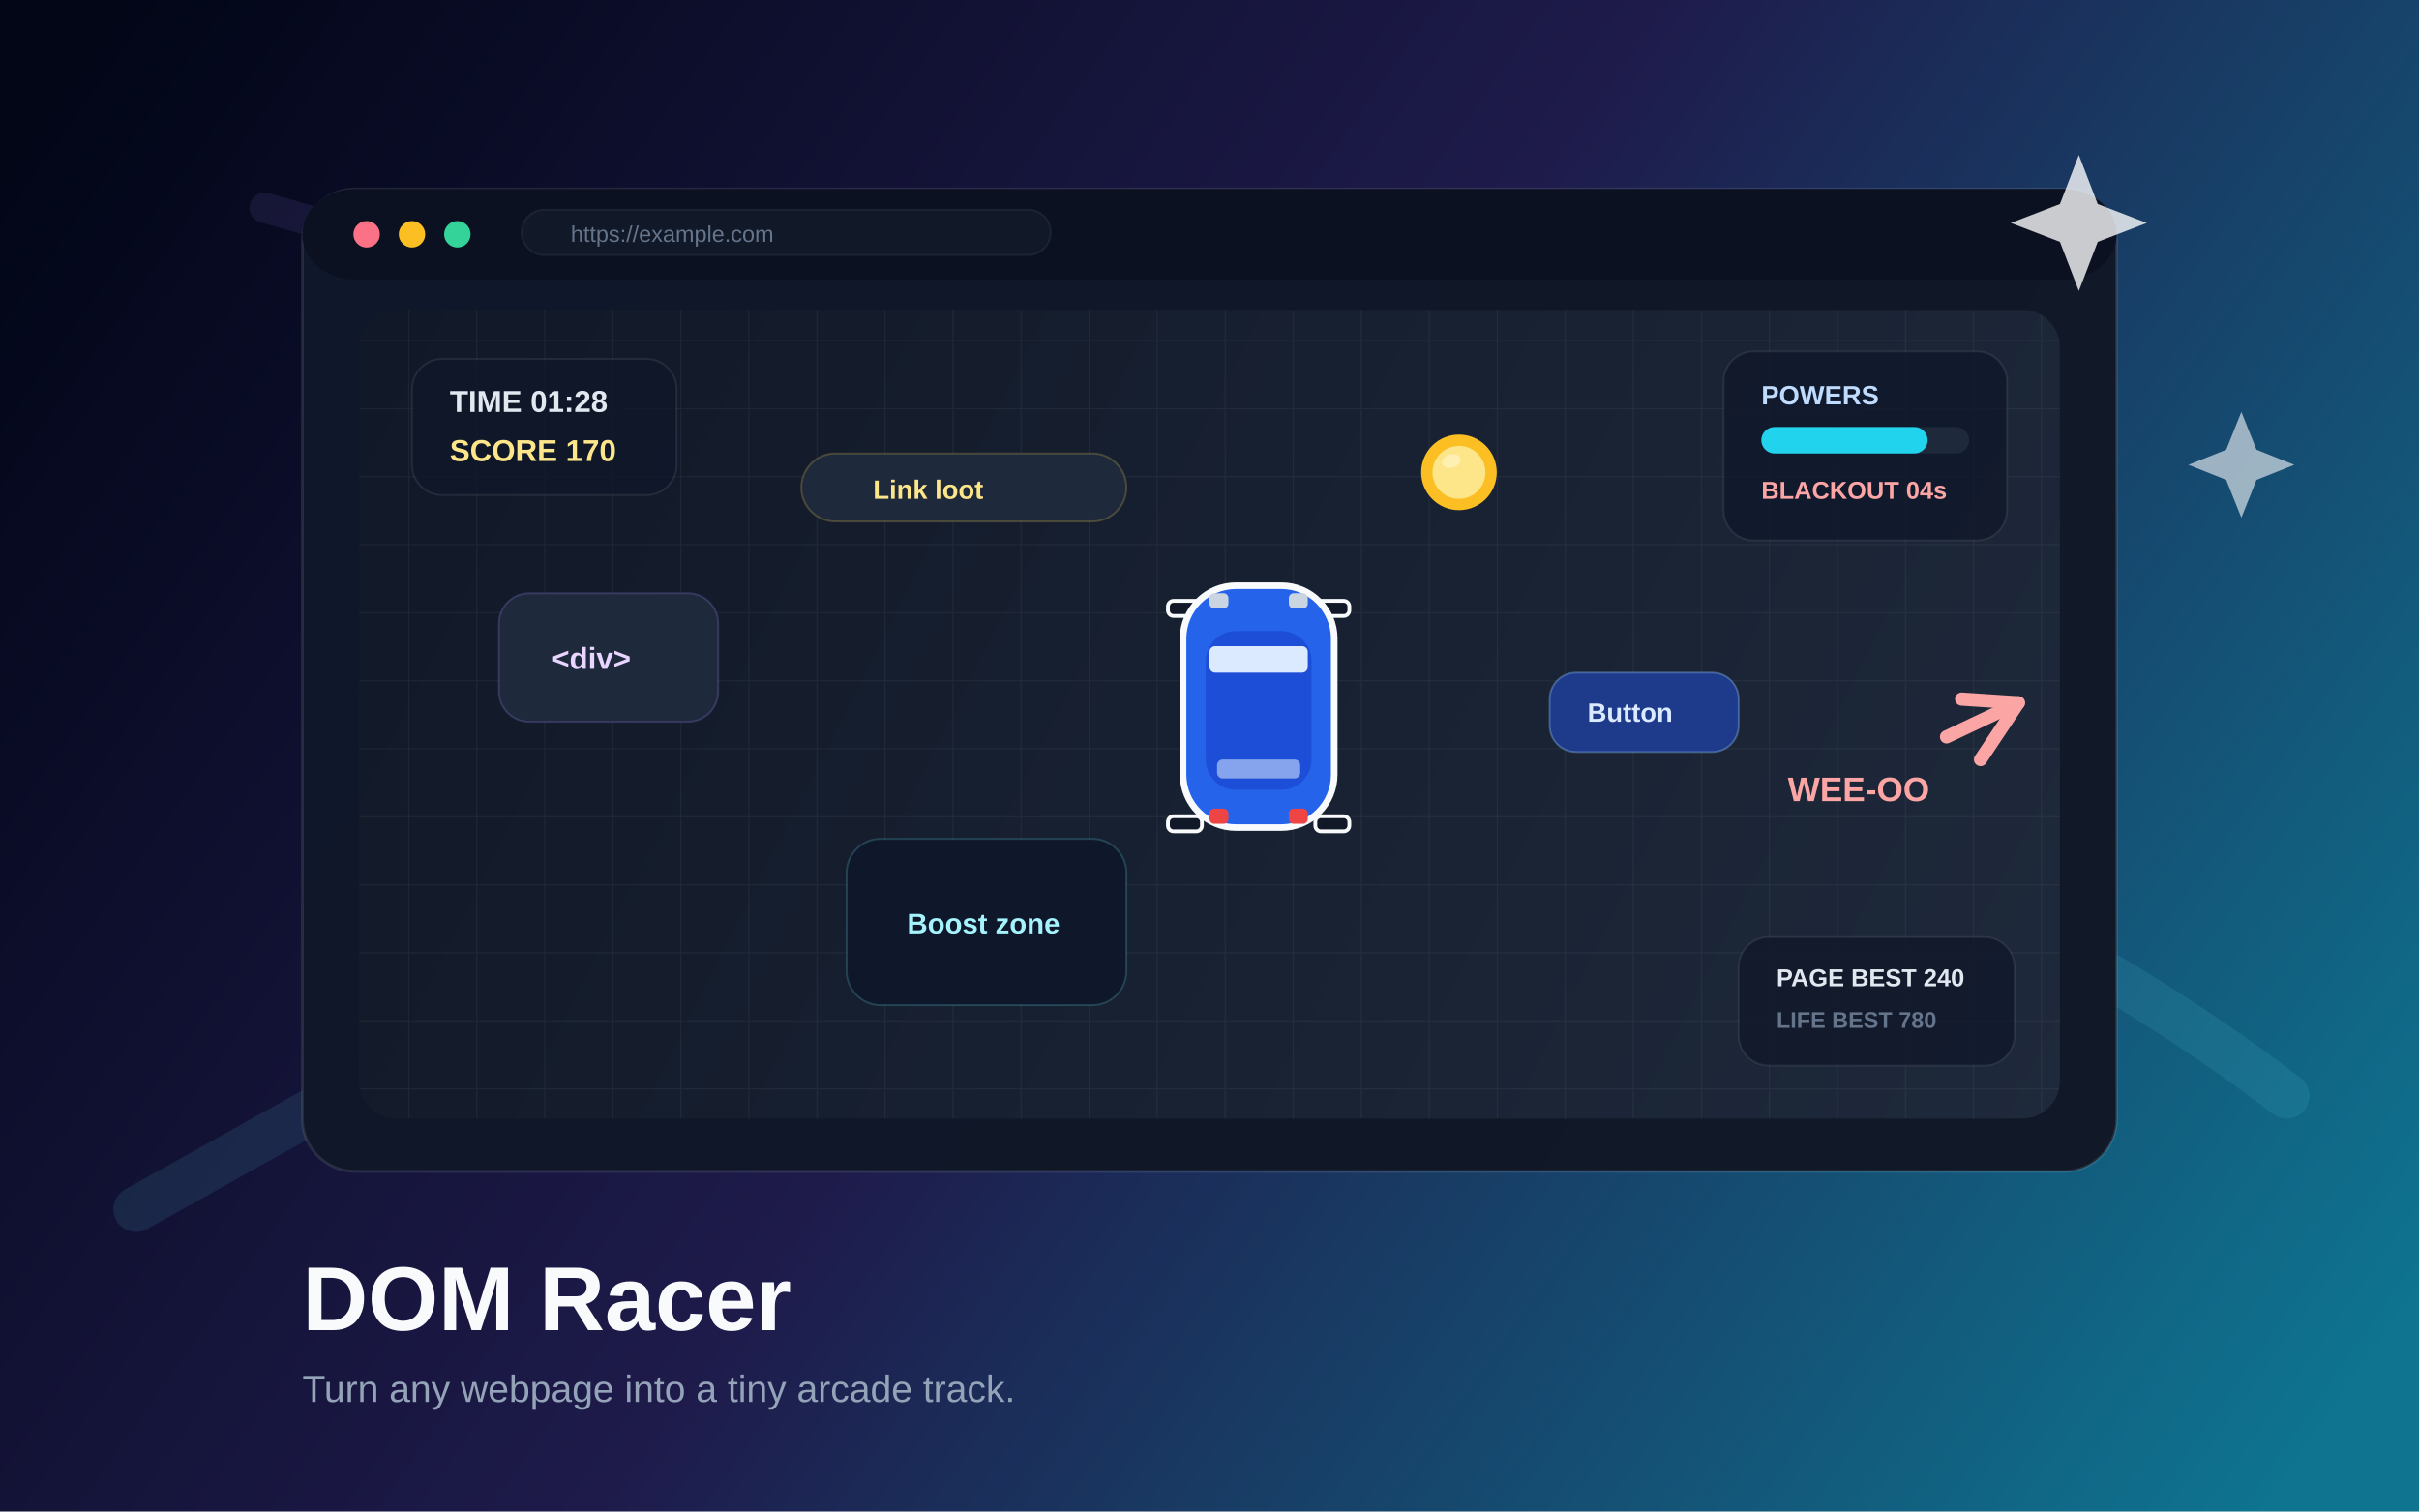
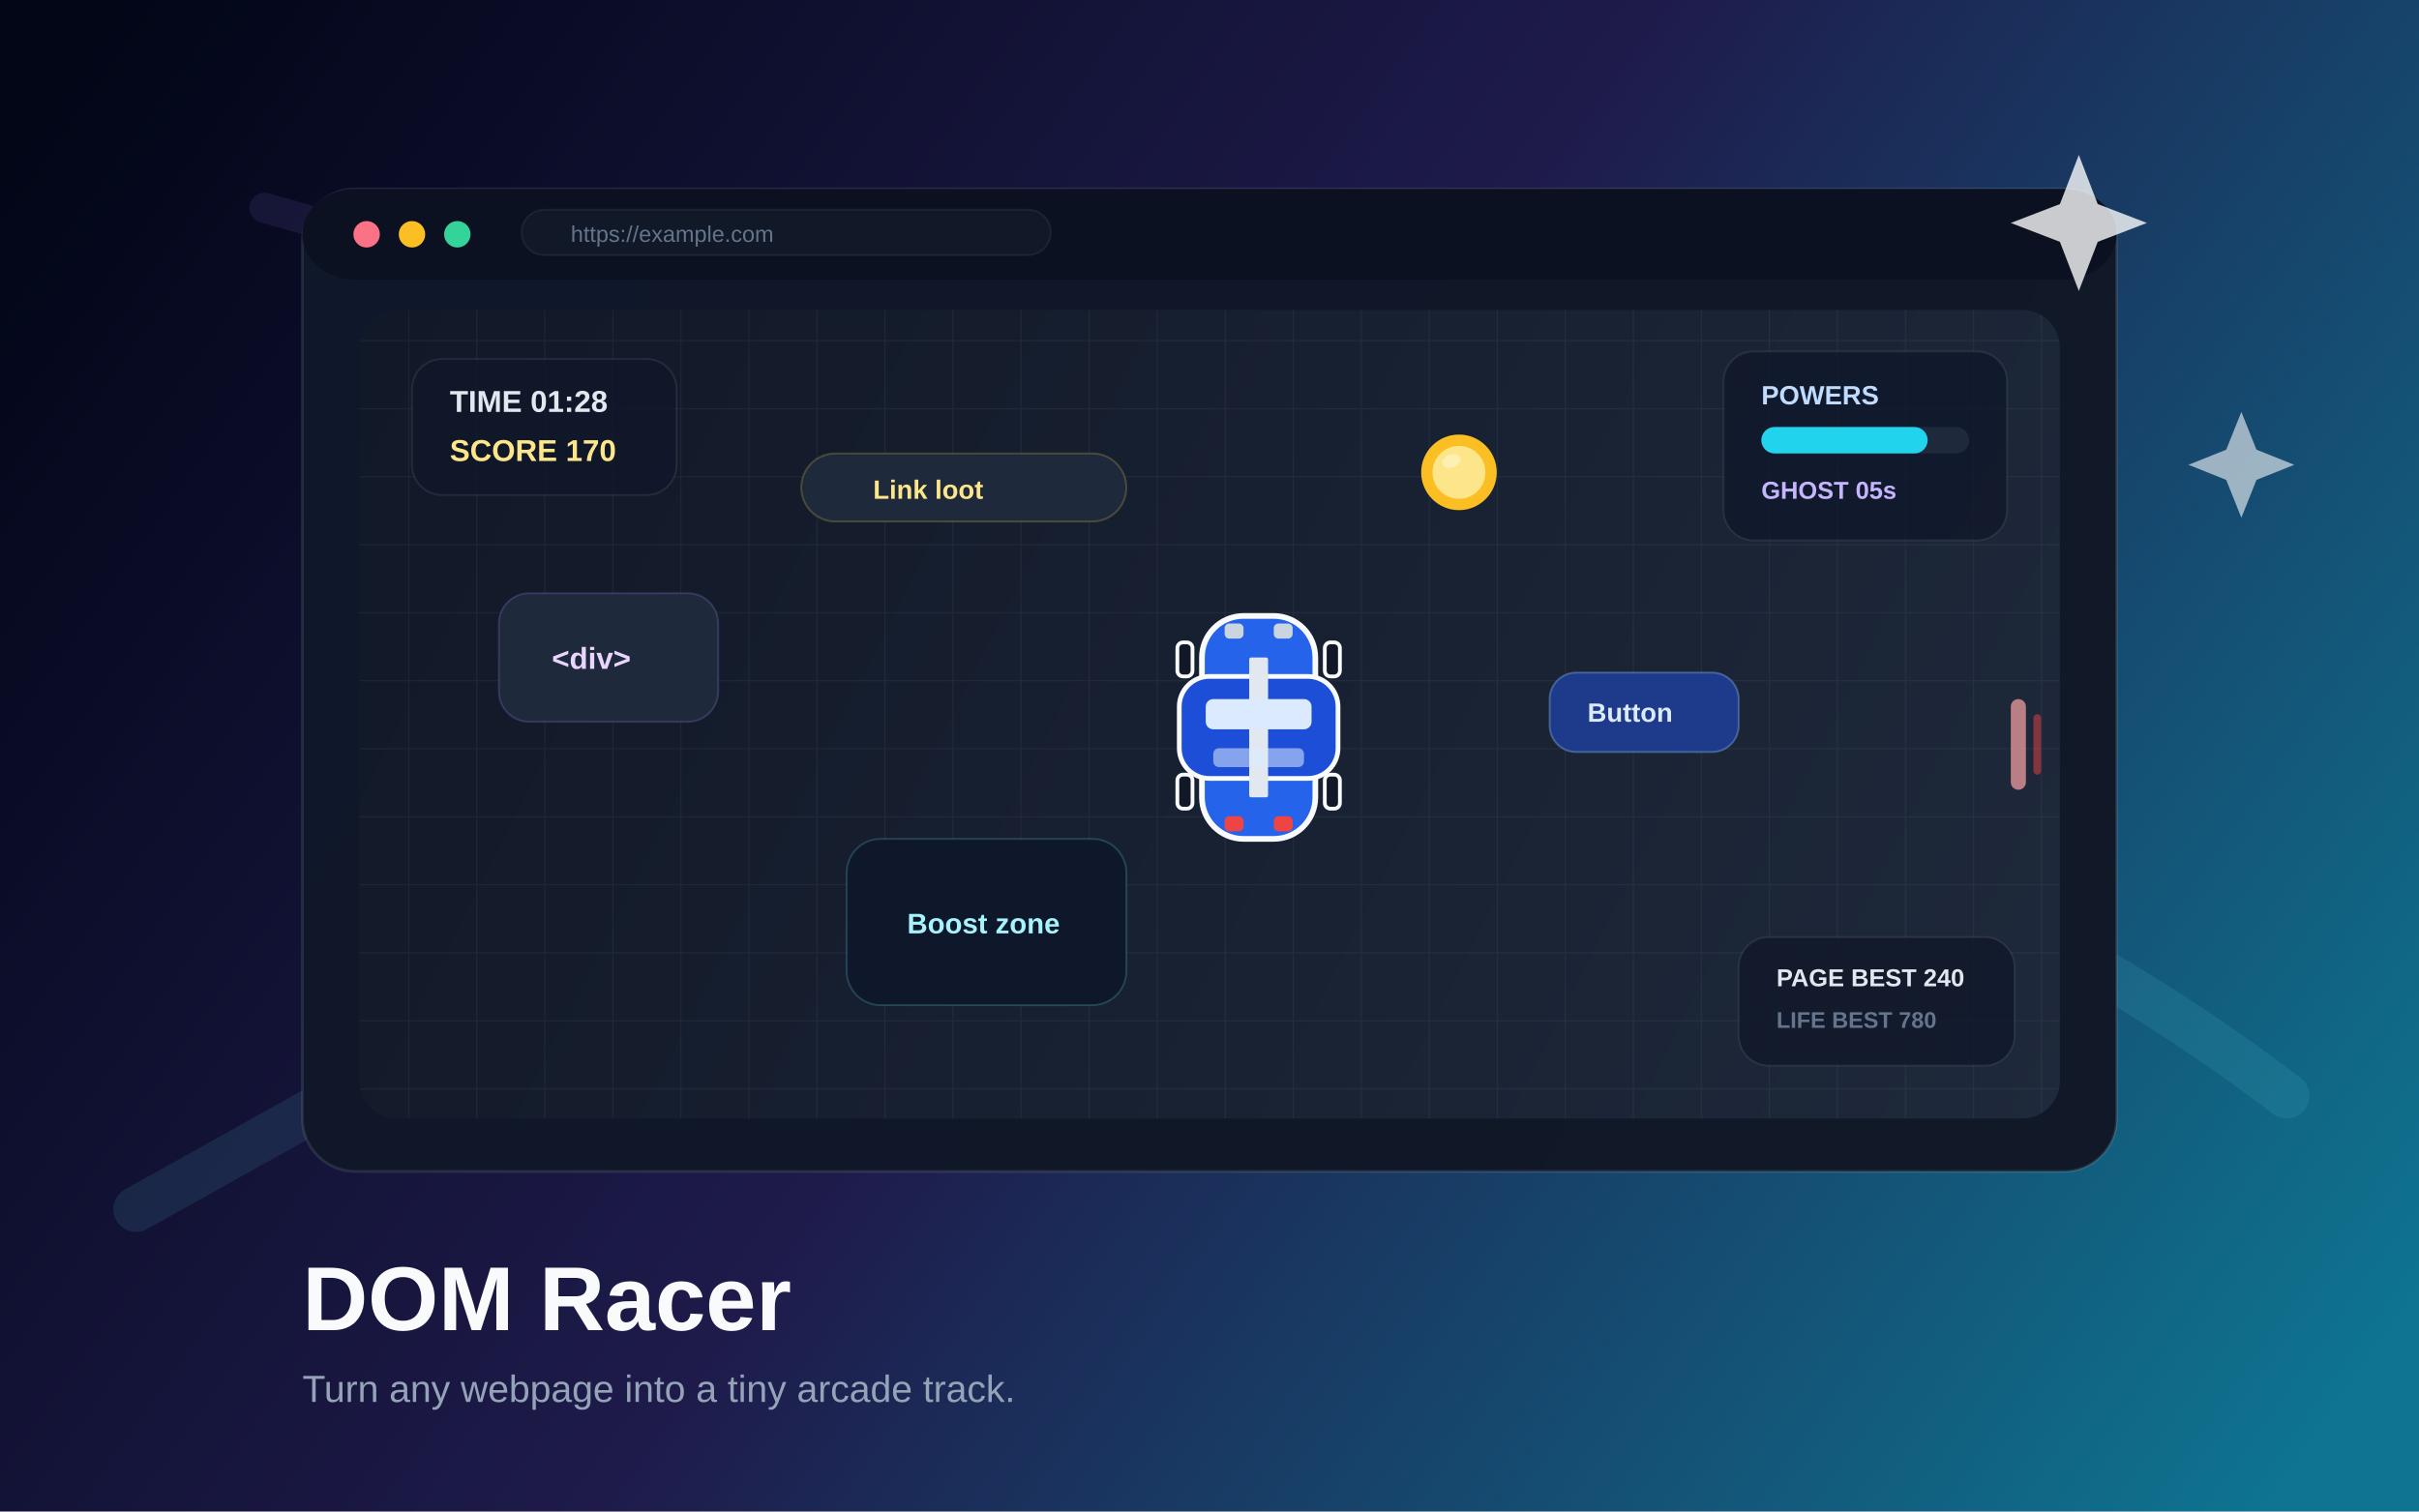
<svg xmlns="http://www.w3.org/2000/svg" width="1280" height="800" viewBox="0 0 1280 800" fill="none">
  <defs>
    <linearGradient id="bg" x1="64" y1="0" x2="1200" y2="800" gradientUnits="userSpaceOnUse">
      <stop stop-color="#020617" />
      <stop offset="0.48" stop-color="#1e1b4b" />
      <stop offset="1" stop-color="#0e7490" />
    </linearGradient>
    <linearGradient id="browser" x1="160" y1="100" x2="1120" y2="640" gradientUnits="userSpaceOnUse">
      <stop stop-color="#0f172a" />
      <stop offset="1" stop-color="#111827" />
    </linearGradient>
    <linearGradient id="arena" x1="190" y1="170" x2="1080" y2="620" gradientUnits="userSpaceOnUse">
      <stop stop-color="#111827" />
      <stop offset="1" stop-color="#1e293b" />
    </linearGradient>
    <pattern id="grid" width="36" height="36" patternUnits="userSpaceOnUse">
      <path d="M36 0H0V36" stroke="#fff" stroke-opacity="0.05" stroke-width="1.2" />
    </pattern>
  </defs>
  <rect width="1280" height="800" fill="url(#bg)" />
  <path d="M72 640C252 540 400 450 580 418C780 382 1000 420 1210 580" stroke="#67e8f9" stroke-opacity="0.1" stroke-width="24" stroke-linecap="round" />
  <path d="M140 110C340 165 450 250 620 380" stroke="#a78bfa" stroke-opacity="0.1" stroke-width="16" stroke-linecap="round" />
  <rect x="160" y="100" width="960" height="520" rx="28" fill="url(#browser)" stroke="#fff" stroke-opacity="0.1" stroke-width="1.5" />
  <rect x="160" y="100" width="960" height="48" rx="28" fill="#0b1120" />
  <circle cx="194" cy="124" r="7" fill="#fb7185" />
  <circle cx="218" cy="124" r="7" fill="#fbbf24" />
  <circle cx="242" cy="124" r="7" fill="#34d399" />
  <rect x="276" y="111" width="280" height="24" rx="12" fill="#111827" stroke="#fff" stroke-opacity="0.06" />
  <text x="302" y="128" fill="#64748b" font-size="12" font-weight="500" font-family="Arial, sans-serif">https://example.com</text>
  <rect x="190" y="164" width="900" height="428" rx="20" fill="url(#arena)" />
  <rect x="190" y="164" width="900" height="428" rx="20" fill="url(#grid)" />
  <rect x="218" y="190" width="140" height="72" rx="16" fill="#0f172a" fill-opacity="0.8" stroke="#fff" stroke-opacity="0.08" />
  <text x="238" y="218" fill="#e2e8f0" font-size="16" font-weight="800" font-family="Arial, sans-serif">TIME 01:28</text>
  <text x="238" y="244" fill="#fde68a" font-size="16" font-weight="700" font-family="Arial, sans-serif">SCORE 170</text>
  <rect x="912" y="186" width="150" height="100" rx="16" fill="#0f172a" fill-opacity="0.8" stroke="#fff" stroke-opacity="0.08" />
  <text x="932" y="214" fill="#bfdbfe" font-size="14" font-weight="800" font-family="Arial, sans-serif">POWERS</text>
  <rect x="932" y="226" width="110" height="14" rx="7" fill="#1e293b" />
  <rect x="932" y="226" width="88" height="14" rx="7" fill="#22d3ee" />
-   <text x="932" y="264" fill="#fca5a5" font-size="13" font-weight="700" font-family="Arial, sans-serif">BLACKOUT 04s</text>
+   <text x="932" y="264" fill="#c4b5fd" font-size="13" font-weight="700" font-family="Arial, sans-serif">GHOST 05s</text>
  <rect x="920" y="496" width="146" height="68" rx="16" fill="#0f172a" fill-opacity="0.8" stroke="#fff" stroke-opacity="0.08" />
  <text x="940" y="522" fill="#e2e8f0" font-size="13" font-weight="700" font-family="Arial, sans-serif">PAGE BEST 240</text>
  <text x="940" y="544" fill="#64748b" font-size="12" font-weight="600" font-family="Arial, sans-serif">LIFE BEST 780</text>
  <rect x="264" y="314" width="116" height="68" rx="16" fill="#1e293b" stroke="#a78bfa" stroke-opacity="0.22" />
  <text x="292" y="354" fill="#e9d5ff" font-size="16" font-weight="700" font-family="Arial, sans-serif">&lt;div&gt;</text>
  <rect x="424" y="240" width="172" height="36" rx="18" fill="#1e293b" stroke="#fcd34d" stroke-opacity="0.22" />
  <text x="462" y="264" fill="#fde68a" font-size="14" font-weight="700" font-family="Arial, sans-serif">Link loot</text>
  <rect x="820" y="356" width="100" height="42" rx="14" fill="#1e3a8a" stroke="#93c5fd" stroke-opacity="0.35" />
  <text x="840" y="382" fill="#dbeafe" font-size="14" font-weight="700" font-family="Arial, sans-serif">Button</text>
  <rect x="448" y="444" width="148" height="88" rx="18" fill="#0f172a" stroke="#67e8f9" stroke-opacity="0.2" />
  <text x="480" y="494" fill="#a5f3fc" font-size="15" font-weight="700" font-family="Arial, sans-serif">Boost zone</text>
  <circle cx="772" cy="250" r="20" fill="#fbbf24" />
  <circle cx="772" cy="250" r="14" fill="#fde68a" />
  <ellipse cx="768" cy="244" rx="5" ry="3.5" fill="#fff" fill-opacity="0.35" transform="rotate(-18 768 244)" />
-   <rect x="618" y="318" width="18" height="8" rx="3" fill="#111827" stroke="#f8fafc" stroke-width="2" />
-   <rect x="696" y="318" width="18" height="8" rx="3" fill="#111827" stroke="#f8fafc" stroke-width="2" />
-   <rect x="618" y="432" width="18" height="8" rx="3" fill="#111827" stroke="#f8fafc" stroke-width="2" />
-   <rect x="696" y="432" width="18" height="8" rx="3" fill="#111827" stroke="#f8fafc" stroke-width="2" />
-   <rect x="626" y="310" width="80" height="128" rx="28" fill="#2563eb" stroke="#f8fafc" stroke-width="3.5" />
-   <rect x="638" y="334" width="56" height="84" rx="16" fill="#1d4ed8" />
-   <rect x="640" y="342" width="52" height="14" rx="3" fill="#dbeafe" />
-   <rect x="644" y="402" width="44" height="10" rx="3" fill="#dbeafe" fill-opacity="0.55" />
-   <rect x="640" y="314" width="10" height="8" rx="2.5" fill="#cbd5e1" />
-   <rect x="682" y="314" width="10" height="8" rx="2.5" fill="#cbd5e1" />
-   <rect x="640" y="428" width="10" height="8" rx="2.5" fill="#ef4444" />
-   <rect x="682" y="428" width="10" height="8" rx="2.5" fill="#ef4444" />
-   <text x="946" y="424" fill="#fca5a5" font-size="18" font-weight="800" font-family="Arial, sans-serif">WEE-OO</text>
-   <path d="M1030 390L1068 372" stroke="#fca5a5" stroke-width="7" stroke-linecap="round" />
-   <path d="M1038 370L1068 372L1048 402" stroke="#fca5a5" stroke-width="7" stroke-linecap="round" stroke-linejoin="round" />
+   <rect x="623" y="340" width="8" height="18" rx="3" fill="#111827" stroke="#f8fafc" stroke-width="2" />
+   <rect x="701" y="340" width="8" height="18" rx="3" fill="#111827" stroke="#f8fafc" stroke-width="2" />
+   <rect x="623" y="410" width="8" height="18" rx="3" fill="#111827" stroke="#f8fafc" stroke-width="2" />
+   <rect x="701" y="410" width="8" height="18" rx="3" fill="#111827" stroke="#f8fafc" stroke-width="2" />
+   <rect x="636" y="326" width="60" height="118" rx="22" fill="#2563eb" stroke="#f8fafc" stroke-width="3" />
+   <rect x="624" y="358" width="84" height="54" rx="16" fill="#1d4ed8" stroke="#f8fafc" stroke-width="2.5" />
+   <rect x="661" y="348" width="10" height="74" rx="1" fill="#e2e8f0" />
+   <rect x="638" y="370" width="56" height="16" rx="4" fill="#dbeafe" />
+   <rect x="642" y="396" width="48" height="10" rx="3" fill="#dbeafe" fill-opacity="0.55" />
+   <rect x="648" y="330" width="10" height="8" rx="2.5" fill="#cbd5e1" />
+   <rect x="674" y="330" width="10" height="8" rx="2.5" fill="#cbd5e1" />
+   <rect x="648" y="432" width="10" height="8" rx="2.5" fill="#ef4444" />
+   <rect x="674" y="432" width="10" height="8" rx="2.5" fill="#ef4444" />
+   <rect x="1064" y="370" width="8" height="48" rx="4" fill="#fca5a5" fill-opacity="0.7" />
+   <rect x="1076" y="378" width="4" height="32" rx="2" fill="#ef4444" fill-opacity="0.5" />
  <text x="160" y="704" fill="#f8fafc" font-size="48" font-weight="900" font-family="Arial, Helvetica, sans-serif">DOM Racer</text>
  <text x="160" y="742" fill="#94a3b8" font-size="20" font-weight="500" font-family="Arial, Helvetica, sans-serif">Turn any webpage into a tiny arcade track.</text>
  <g fill="#fff">
    <path d="M1100 82L1110 108L1136 118L1110 128L1100 154L1090 128L1064 118L1090 108Z" fill-opacity="0.78" />
    <path d="M1186 218L1194 238L1214 246L1194 254L1186 274L1178 254L1158 246L1178 238Z" fill-opacity="0.58" />
  </g>
</svg>
